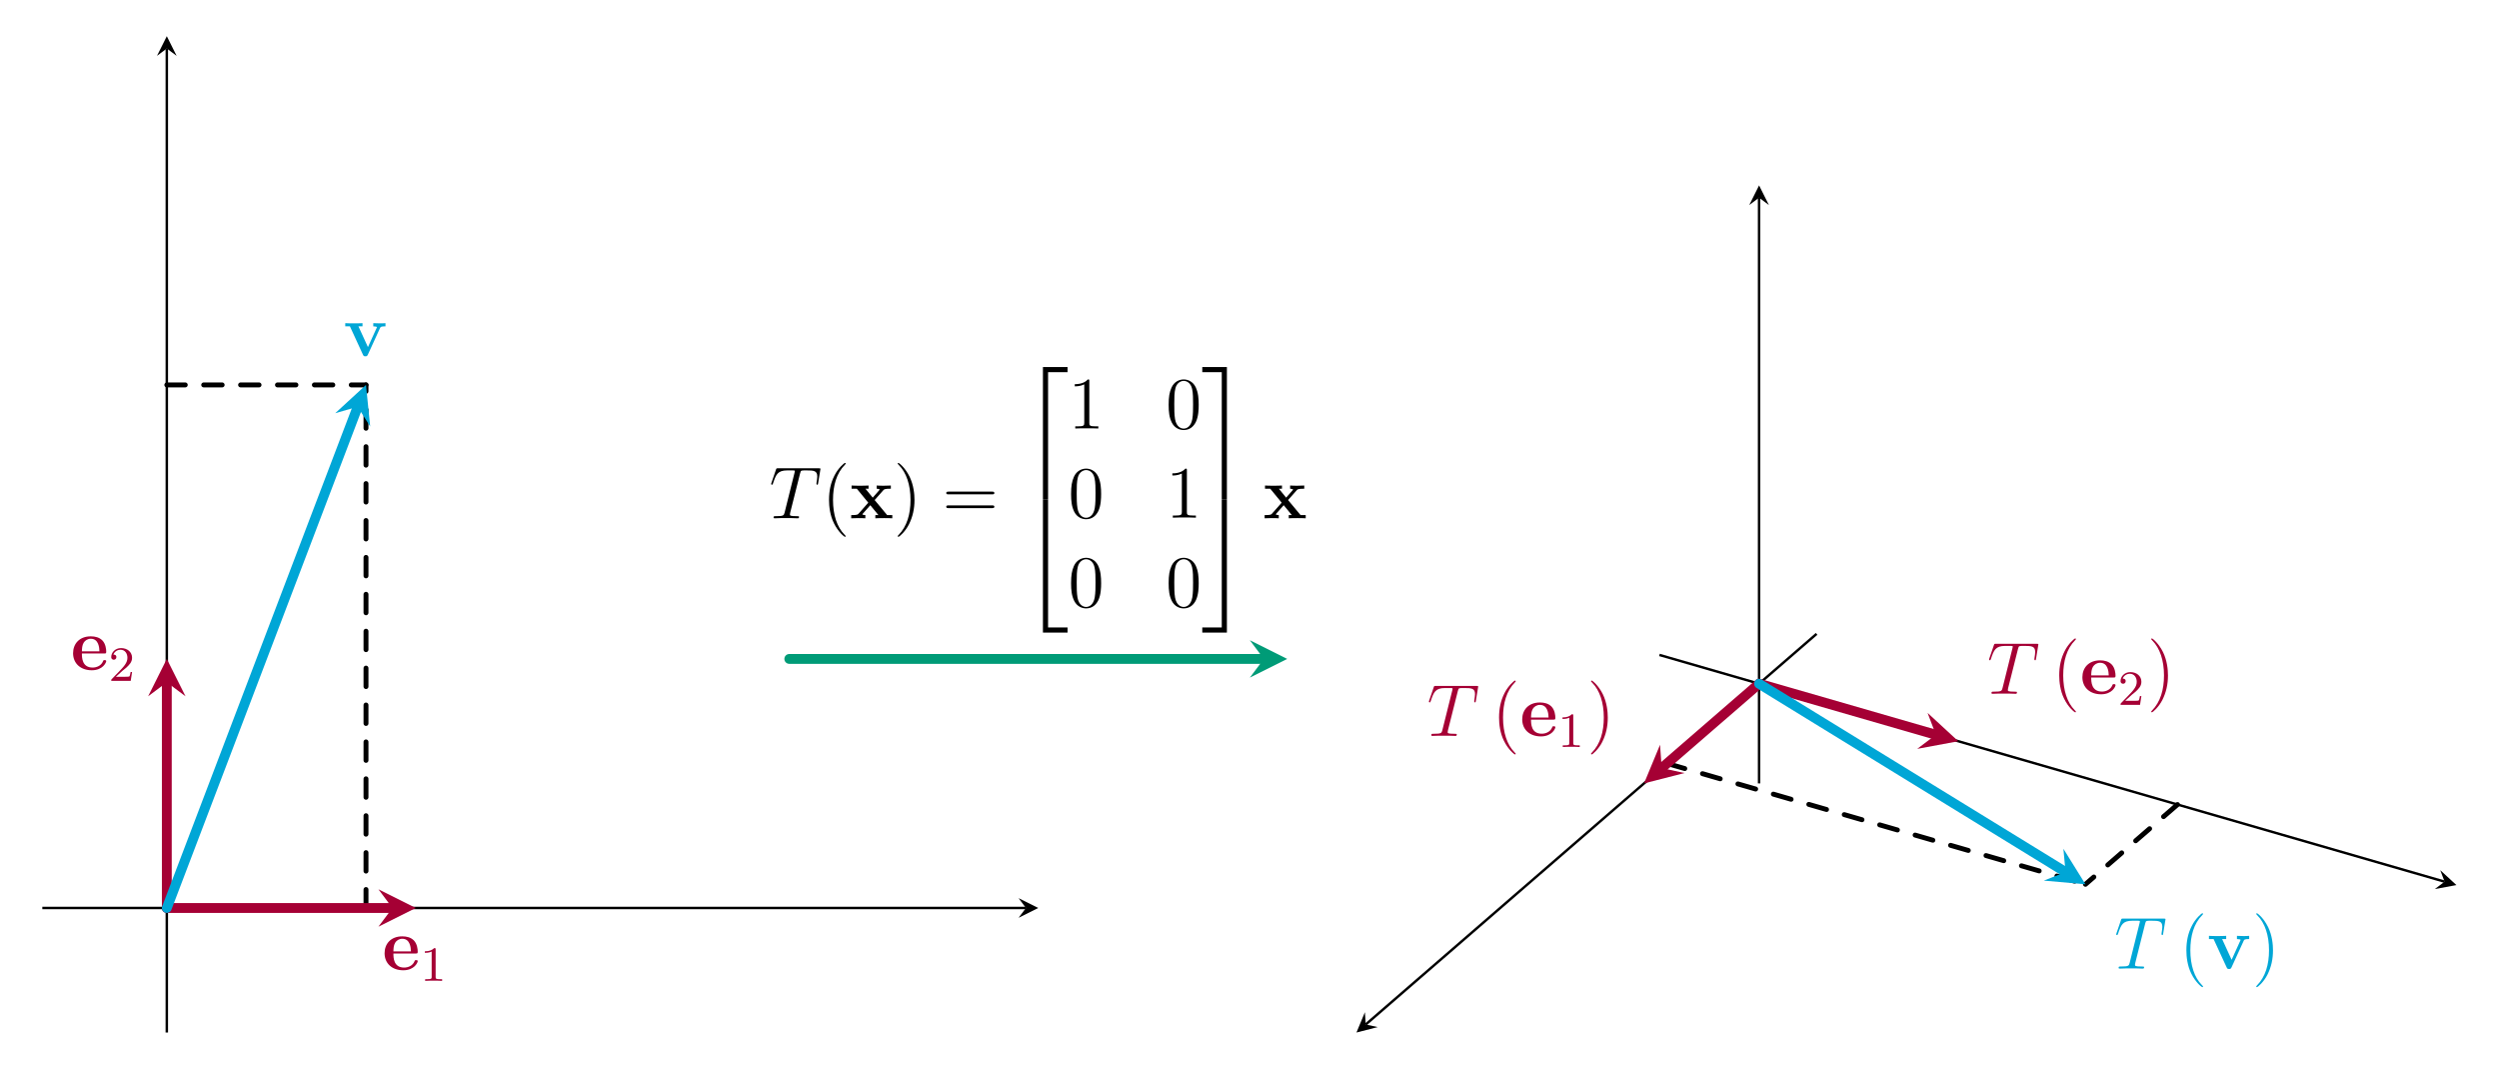
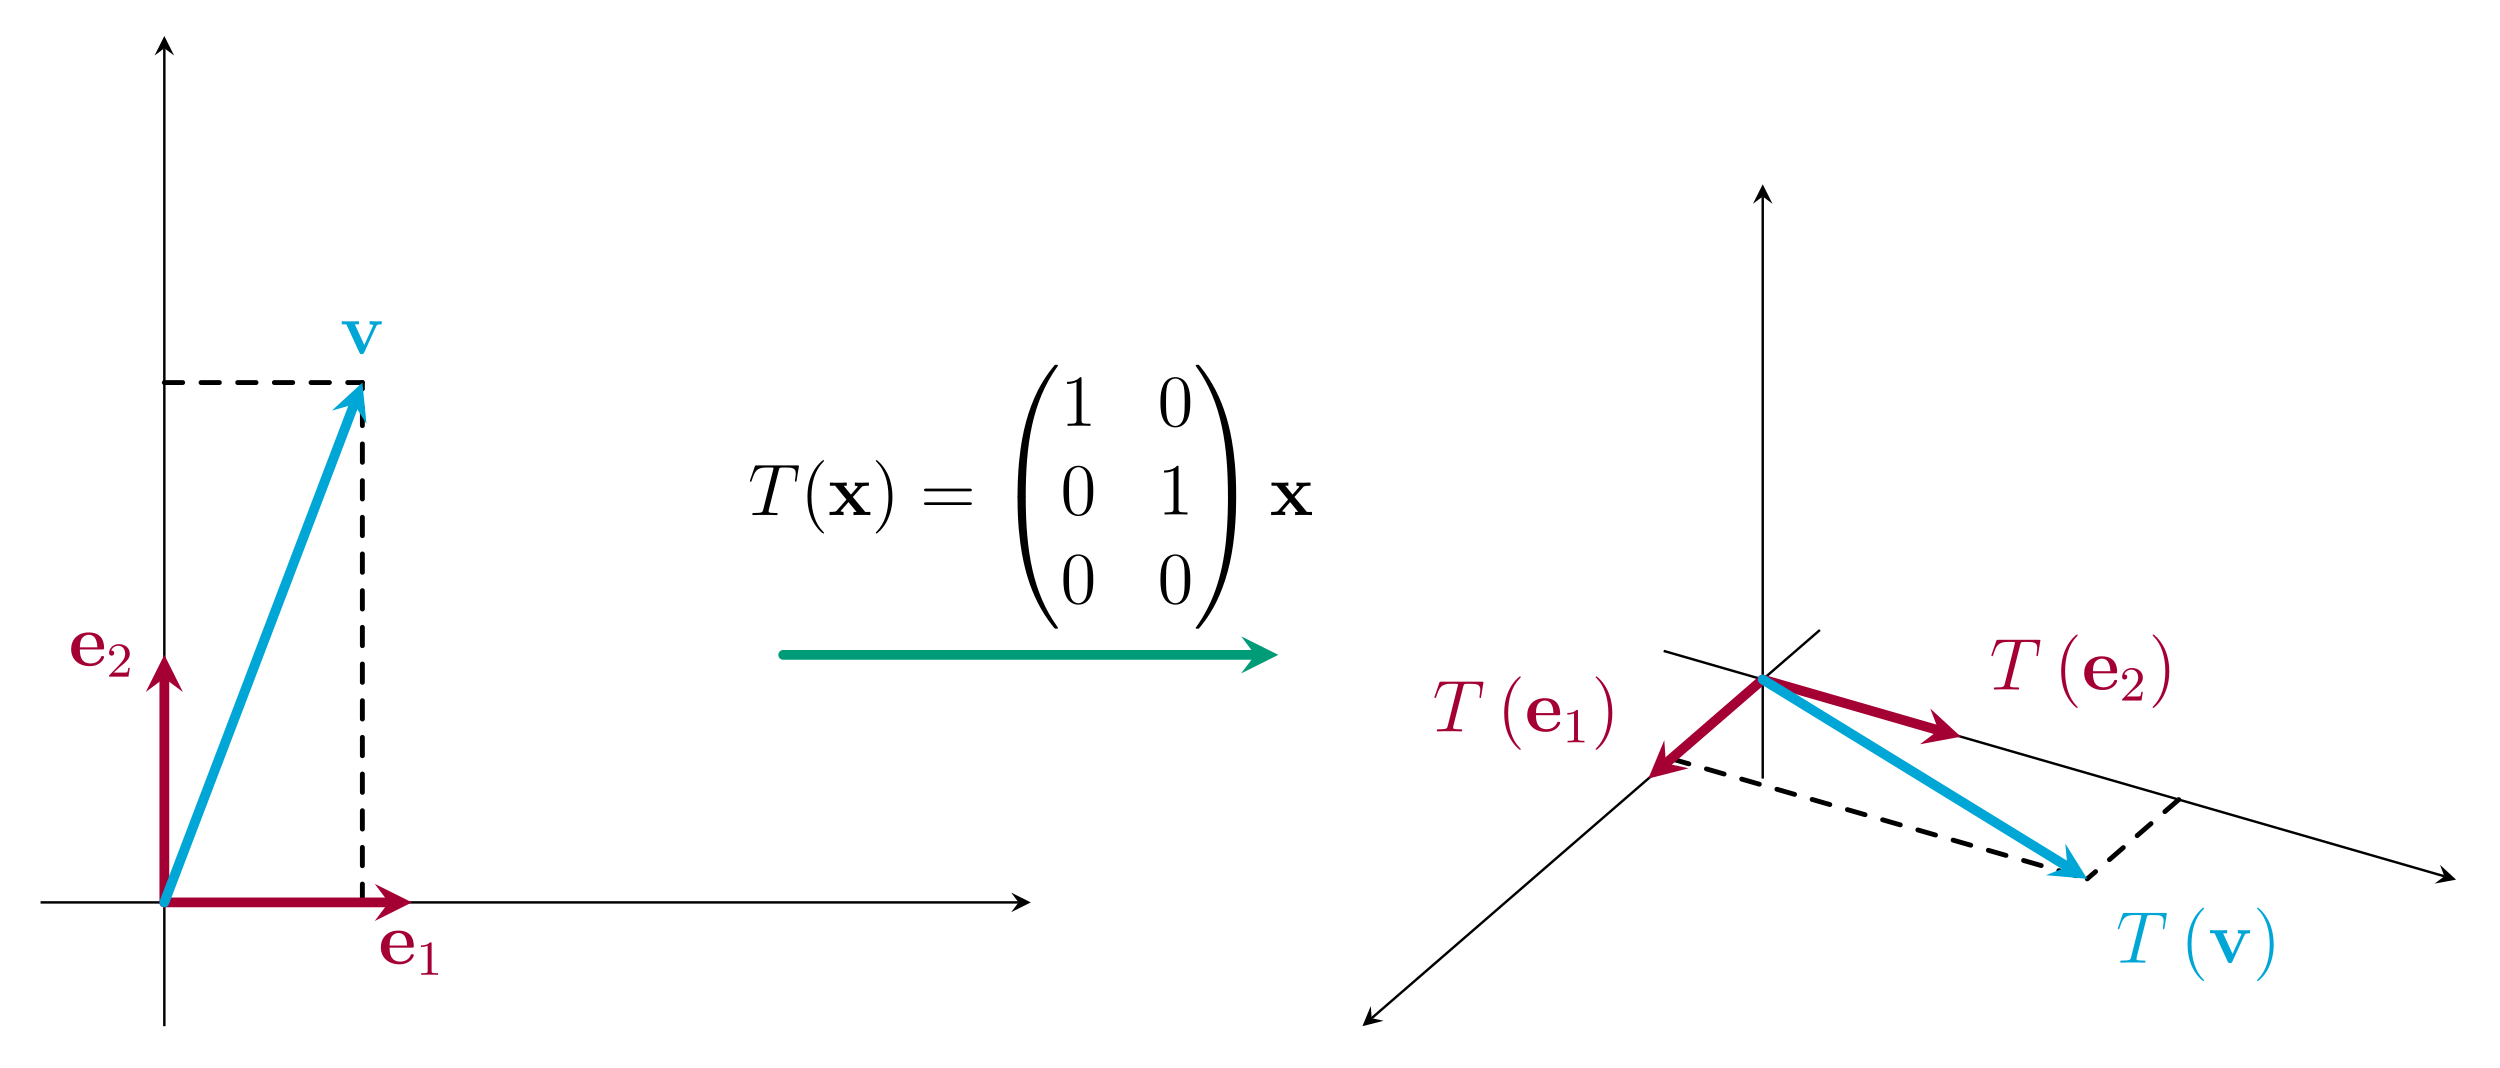
- <svg xmlns="http://www.w3.org/2000/svg" xmlns:xlink="http://www.w3.org/1999/xlink" width="402.959pt" height="173.131pt" viewBox="0 0 402.959 173.131" version="1.2">
+ <svg xmlns="http://www.w3.org/2000/svg" xmlns:xlink="http://www.w3.org/1999/xlink" width="405.45pt" height="173.131pt" viewBox="0 0 405.45 173.131" version="1.2">
  <defs>
    <g>
      <symbol overflow="visible" id="glyph0-0">
        <path style="stroke:none;" d="" />
      </symbol>
      <symbol overflow="visible" id="glyph0-1">
        <path style="stroke:none;" d="M 5.375 -2.625 C 5.641 -2.625 5.719 -2.625 5.719 -2.922 C 5.719 -3.281 5.641 -4.172 5.094 -4.734 C 4.594 -5.234 3.922 -5.391 3.234 -5.391 C 1.375 -5.391 0.375 -4.172 0.375 -2.672 C 0.375 -1.016 1.594 0.078 3.391 0.078 C 5.188 0.078 5.719 -1.188 5.719 -1.391 C 5.719 -1.562 5.547 -1.562 5.469 -1.562 C 5.281 -1.562 5.266 -1.531 5.203 -1.375 C 4.891 -0.609 4.109 -0.359 3.531 -0.359 C 1.812 -0.359 1.797 -1.969 1.797 -2.625 Z M 1.797 -2.969 C 1.812 -3.453 1.828 -3.922 2.078 -4.359 C 2.312 -4.734 2.719 -5 3.234 -5 C 4.5 -5 4.609 -3.562 4.625 -2.969 Z M 1.797 -2.969 " />
      </symbol>
      <symbol overflow="visible" id="glyph0-2">
        <path style="stroke:none;" d="M 5.891 -4.5 C 5.969 -4.672 6.016 -4.766 6.766 -4.766 L 6.766 -5.281 C 6.344 -5.25 6.312 -5.25 5.828 -5.25 C 5.5 -5.25 5.484 -5.25 4.797 -5.281 L 4.797 -4.766 C 5.125 -4.766 5.391 -4.703 5.391 -4.625 C 5.391 -4.609 5.391 -4.609 5.328 -4.484 L 3.938 -1.422 L 2.406 -4.766 L 3.062 -4.766 L 3.062 -5.281 C 2.781 -5.25 1.953 -5.25 1.625 -5.25 C 1.281 -5.25 0.594 -5.25 0.281 -5.281 L 0.281 -4.766 L 1.031 -4.766 L 3.125 -0.219 C 3.234 0 3.266 0.062 3.531 0.062 C 3.719 0.062 3.812 0.031 3.922 -0.203 Z M 5.891 -4.5 " />
      </symbol>
      <symbol overflow="visible" id="glyph0-3">
        <path style="stroke:none;" d="M 4 -2.938 L 5.391 -4.516 C 5.516 -4.672 5.625 -4.766 6.609 -4.766 L 6.609 -5.281 C 5.953 -5.25 5.922 -5.25 5.516 -5.25 C 5.172 -5.25 4.656 -5.25 4.328 -5.281 L 4.328 -4.766 C 4.547 -4.766 4.797 -4.703 4.797 -4.625 C 4.797 -4.609 4.75 -4.516 4.719 -4.5 L 3.688 -3.328 L 2.516 -4.766 L 3.016 -4.766 L 3.016 -5.281 C 2.734 -5.25 1.922 -5.25 1.609 -5.25 C 1.25 -5.25 0.609 -5.25 0.281 -5.281 L 0.281 -4.766 L 1.125 -4.766 L 2.969 -2.516 L 1.422 -0.766 C 1.281 -0.594 1.203 -0.516 0.219 -0.516 L 0.219 0 C 0.922 -0.031 0.953 -0.031 1.312 -0.031 C 1.672 -0.031 2.172 -0.031 2.5 0 L 2.5 -0.516 C 2.266 -0.516 2.016 -0.578 2.016 -0.656 C 2.016 -0.672 2.016 -0.672 2.109 -0.766 L 3.297 -2.109 L 4.609 -0.516 L 4.109 -0.516 L 4.109 0 C 4.406 -0.031 5.203 -0.031 5.531 -0.031 C 5.891 -0.031 6.516 -0.031 6.844 0 L 6.844 -0.516 L 6.016 -0.516 Z M 4 -2.938 " />
      </symbol>
      <symbol overflow="visible" id="glyph1-0">
        <path style="stroke:none;" d="" />
      </symbol>
      <symbol overflow="visible" id="glyph1-1">
        <path style="stroke:none;" d="M 2.5 -5.062 C 2.5 -5.266 2.469 -5.281 2.266 -5.281 C 1.938 -4.953 1.516 -4.766 0.766 -4.766 L 0.766 -4.516 C 0.969 -4.516 1.406 -4.516 1.859 -4.719 L 1.859 -0.656 C 1.859 -0.359 1.844 -0.266 1.094 -0.266 L 0.812 -0.266 L 0.812 0 C 1.141 -0.031 1.812 -0.031 2.172 -0.031 C 2.531 -0.031 3.219 -0.031 3.547 0 L 3.547 -0.266 L 3.266 -0.266 C 2.516 -0.266 2.5 -0.359 2.5 -0.656 Z M 2.5 -5.062 " />
      </symbol>
      <symbol overflow="visible" id="glyph1-2">
        <path style="stroke:none;" d="M 2.234 -1.625 C 2.359 -1.734 2.703 -2 2.828 -2.109 C 3.312 -2.562 3.781 -3 3.781 -3.719 C 3.781 -4.672 3 -5.281 2 -5.281 C 1.047 -5.281 0.422 -4.562 0.422 -3.844 C 0.422 -3.453 0.734 -3.406 0.844 -3.406 C 1.016 -3.406 1.25 -3.531 1.25 -3.828 C 1.25 -4.234 0.859 -4.234 0.766 -4.234 C 0.984 -4.812 1.531 -5.016 1.906 -5.016 C 2.656 -5.016 3.031 -4.391 3.031 -3.719 C 3.031 -2.891 2.453 -2.297 1.516 -1.328 L 0.516 -0.297 C 0.422 -0.219 0.422 -0.203 0.422 0 L 3.562 0 L 3.781 -1.422 L 3.547 -1.422 C 3.516 -1.266 3.453 -0.859 3.359 -0.719 C 3.312 -0.656 2.703 -0.656 2.578 -0.656 L 1.172 -0.656 Z M 2.234 -1.625 " />
      </symbol>
      <symbol overflow="visible" id="glyph2-0">
        <path style="stroke:none;" d="" />
      </symbol>
      <symbol overflow="visible" id="glyph2-1">
        <path style="stroke:none;" d="M 4.953 -7.25 C 5.031 -7.531 5.047 -7.641 5.234 -7.688 C 5.328 -7.719 5.719 -7.719 5.969 -7.719 C 7.156 -7.719 7.719 -7.672 7.719 -6.734 C 7.719 -6.562 7.672 -6.109 7.594 -5.672 L 7.594 -5.531 C 7.594 -5.484 7.641 -5.406 7.703 -5.406 C 7.828 -5.406 7.828 -5.469 7.859 -5.656 L 8.203 -7.766 C 8.234 -7.875 8.234 -7.891 8.234 -7.938 C 8.234 -8.062 8.156 -8.062 7.922 -8.062 L 1.422 -8.062 C 1.141 -8.062 1.125 -8.047 1.062 -7.844 L 0.328 -5.703 C 0.328 -5.672 0.281 -5.547 0.281 -5.531 C 0.281 -5.469 0.328 -5.406 0.406 -5.406 C 0.5 -5.406 0.516 -5.453 0.578 -5.609 C 1.062 -7.047 1.312 -7.719 2.906 -7.719 L 3.703 -7.719 C 3.984 -7.719 4.109 -7.719 4.109 -7.594 C 4.109 -7.547 4.109 -7.531 4.047 -7.312 L 2.453 -0.922 C 2.328 -0.469 2.312 -0.344 1.047 -0.344 C 0.75 -0.344 0.672 -0.344 0.672 -0.125 C 0.672 0 0.797 0 0.859 0 C 1.156 0 1.469 -0.031 1.766 -0.031 L 3.609 -0.031 C 3.906 -0.031 4.234 0 4.531 0 C 4.656 0 4.781 0 4.781 -0.219 C 4.781 -0.344 4.703 -0.344 4.391 -0.344 C 3.312 -0.344 3.312 -0.453 3.312 -0.625 C 3.312 -0.641 3.312 -0.719 3.359 -0.922 Z M 4.953 -7.25 " />
      </symbol>
      <symbol overflow="visible" id="glyph3-0">
        <path style="stroke:none;" d="" />
      </symbol>
      <symbol overflow="visible" id="glyph3-1">
        <path style="stroke:none;" d="M 3.859 2.891 C 3.859 2.859 3.859 2.828 3.656 2.625 C 2.469 1.422 1.812 -0.531 1.812 -2.953 C 1.812 -5.266 2.359 -7.25 3.75 -8.656 C 3.859 -8.766 3.859 -8.781 3.859 -8.828 C 3.859 -8.891 3.812 -8.922 3.75 -8.922 C 3.609 -8.922 2.625 -8.062 2.047 -6.891 C 1.438 -5.703 1.172 -4.422 1.172 -2.953 C 1.172 -1.906 1.328 -0.484 1.953 0.781 C 2.656 2.219 3.625 2.984 3.75 2.984 C 3.812 2.984 3.859 2.953 3.859 2.891 Z M 3.859 2.891 " />
      </symbol>
      <symbol overflow="visible" id="glyph3-2">
        <path style="stroke:none;" d="M 3.359 -2.953 C 3.359 -3.859 3.234 -5.344 2.562 -6.719 C 1.859 -8.141 0.891 -8.922 0.766 -8.922 C 0.719 -8.922 0.656 -8.891 0.656 -8.828 C 0.656 -8.781 0.656 -8.766 0.859 -8.562 C 2.047 -7.359 2.719 -5.391 2.719 -2.969 C 2.719 -0.672 2.156 1.312 0.766 2.719 C 0.656 2.828 0.656 2.859 0.656 2.891 C 0.656 2.953 0.719 2.984 0.766 2.984 C 0.922 2.984 1.891 2.125 2.469 0.969 C 3.078 -0.25 3.359 -1.531 3.359 -2.953 Z M 3.359 -2.953 " />
      </symbol>
      <symbol overflow="visible" id="glyph3-3">
        <path style="stroke:none;" d="M 8.031 -3.859 C 8.188 -3.859 8.406 -3.859 8.406 -4.062 C 8.406 -4.297 8.203 -4.297 8.031 -4.297 L 1.016 -4.297 C 0.859 -4.297 0.641 -4.297 0.641 -4.078 C 0.641 -3.859 0.844 -3.859 1.016 -3.859 Z M 8.031 -1.641 C 8.188 -1.641 8.406 -1.641 8.406 -1.859 C 8.406 -2.078 8.203 -2.078 8.031 -2.078 L 1.016 -2.078 C 0.859 -2.078 0.641 -2.078 0.641 -1.859 C 0.641 -1.641 0.844 -1.641 1.016 -1.641 Z M 8.031 -1.641 " />
      </symbol>
      <symbol overflow="visible" id="glyph3-4">
        <path style="stroke:none;" d="M 3.422 -7.625 C 3.422 -7.891 3.422 -7.906 3.188 -7.906 C 2.906 -7.594 2.312 -7.141 1.078 -7.141 L 1.078 -6.797 C 1.359 -6.797 1.953 -6.797 2.609 -7.109 L 2.609 -0.922 C 2.609 -0.484 2.562 -0.344 1.516 -0.344 L 1.156 -0.344 L 1.156 0 C 1.469 -0.031 2.625 -0.031 3.016 -0.031 C 3.406 -0.031 4.547 -0.031 4.875 0 L 4.875 -0.344 L 4.5 -0.344 C 3.453 -0.344 3.422 -0.484 3.422 -0.922 Z M 3.422 -7.625 " />
      </symbol>
      <symbol overflow="visible" id="glyph3-5">
        <path style="stroke:none;" d="M 5.328 -3.812 C 5.328 -4.797 5.266 -5.75 4.844 -6.656 C 4.359 -7.641 3.5 -7.906 2.906 -7.906 C 2.219 -7.906 1.375 -7.562 0.938 -6.578 C 0.609 -5.828 0.484 -5.094 0.484 -3.812 C 0.484 -2.656 0.578 -1.781 1 -0.938 C 1.469 -0.031 2.281 0.25 2.906 0.25 C 3.938 0.25 4.531 -0.375 4.875 -1.062 C 5.297 -1.953 5.328 -3.109 5.328 -3.812 Z M 2.906 0.016 C 2.516 0.016 1.75 -0.203 1.516 -1.5 C 1.391 -2.219 1.391 -3.109 1.391 -3.953 C 1.391 -4.922 1.391 -5.797 1.578 -6.5 C 1.781 -7.297 2.391 -7.672 2.906 -7.672 C 3.359 -7.672 4.047 -7.391 4.266 -6.375 C 4.422 -5.703 4.422 -4.75 4.422 -3.953 C 4.422 -3.156 4.422 -2.25 4.297 -1.516 C 4.062 -0.219 3.312 0.016 2.906 0.016 Z M 2.906 0.016 " />
      </symbol>
      <symbol overflow="visible" id="glyph4-0">
        <path style="stroke:none;" d="" />
      </symbol>
      <symbol overflow="visible" id="glyph4-1">
-         <path style="stroke:none;" d="M 3.875 20.922 L 4.703 20.922 L 4.703 0.359 L 7.844 0.359 L 7.844 -0.469 L 3.875 -0.469 Z M 3.875 20.922 " />
+         <path style="stroke:none;" d="M 4.453 21.047 C 4.703 21.047 4.781 21.047 4.781 20.875 C 4.797 12.547 5.766 5.625 9.922 -0.188 C 10.016 -0.297 10.016 -0.328 10.016 -0.344 C 10.016 -0.469 9.922 -0.469 9.734 -0.469 C 9.547 -0.469 9.531 -0.469 9.5 -0.438 C 9.453 -0.406 7.938 1.328 6.734 3.719 C 5.172 6.859 4.188 10.469 3.75 14.797 C 3.703 15.156 3.453 17.641 3.453 20.453 L 3.453 20.922 C 3.469 21.047 3.547 21.047 3.797 21.047 Z M 4.453 21.047 " />
      </symbol>
      <symbol overflow="visible" id="glyph4-2">
-         <path style="stroke:none;" d="M 3.875 20.922 L 7.844 20.922 L 7.844 20.094 L 4.703 20.094 L 4.703 -0.469 L 3.875 -0.469 Z M 3.875 20.922 " />
+         <path style="stroke:none;" d="M 3.797 -0.594 C 3.547 -0.594 3.469 -0.594 3.453 -0.469 L 3.453 0 C 3.453 7.266 4.75 11.516 5.125 12.719 C 5.938 15.359 7.25 18.141 9.234 20.594 C 9.422 20.812 9.469 20.875 9.516 20.891 C 9.531 20.906 9.547 20.922 9.734 20.922 C 9.922 20.922 10.016 20.922 10.016 20.797 C 10.016 20.766 10.016 20.75 9.938 20.641 C 5.984 15.156 4.797 8.531 4.781 -0.422 C 4.781 -0.594 4.703 -0.594 4.453 -0.594 Z M 3.797 -0.594 " />
      </symbol>
      <symbol overflow="visible" id="glyph4-3">
-         <path style="stroke:none;" d="M 3.219 20.922 L 4.047 20.922 L 4.047 -0.469 L 0.078 -0.469 L 0.078 0.359 L 3.219 0.359 Z M 3.219 20.922 " />
+         <path style="stroke:none;" d="M 6.938 20.453 C 6.938 13.188 5.641 8.938 5.266 7.734 C 4.453 5.094 3.141 2.312 1.156 -0.141 C 0.969 -0.359 0.922 -0.422 0.875 -0.438 C 0.859 -0.453 0.844 -0.469 0.656 -0.469 C 0.469 -0.469 0.375 -0.469 0.375 -0.344 C 0.375 -0.328 0.375 -0.297 0.531 -0.078 C 4.672 5.703 5.594 12.828 5.609 20.875 C 5.609 21.047 5.688 21.047 5.953 21.047 L 6.594 21.047 C 6.844 21.047 6.922 21.047 6.938 20.922 Z M 6.938 20.453 " />
      </symbol>
      <symbol overflow="visible" id="glyph4-4">
-         <path style="stroke:none;" d="M 3.219 20.094 L 0.078 20.094 L 0.078 20.922 L 4.047 20.922 L 4.047 -0.469 L 3.219 -0.469 Z M 3.219 20.094 " />
+         <path style="stroke:none;" d="M 6.938 -0.469 C 6.922 -0.594 6.844 -0.594 6.594 -0.594 L 5.953 -0.594 C 5.688 -0.594 5.609 -0.594 5.609 -0.422 C 5.609 0.797 5.594 3.625 5.297 6.594 C 4.656 12.734 3.062 16.984 0.469 20.641 C 0.375 20.75 0.375 20.766 0.375 20.797 C 0.375 20.922 0.469 20.922 0.656 20.922 C 0.844 20.922 0.875 20.922 0.891 20.891 C 0.938 20.859 2.453 19.125 3.656 16.734 C 5.219 13.594 6.203 9.984 6.641 5.656 C 6.688 5.297 6.938 2.812 6.938 0 Z M 6.938 -0.469 " />
      </symbol>
    </g>
  </defs>
  <g id="surface1">
-     <path style="fill:none;stroke-width:0.399;stroke-linecap:butt;stroke-linejoin:miter;stroke:rgb(0%,0%,0%);stroke-opacity:1;stroke-miterlimit:10;" d="M -0.001 20.176 L 159.404 20.176 " transform="matrix(0.995006,0,0,-0.995006,6.825531,166.4267)" />
-     <path style=" stroke:none;fill-rule:nonzero;fill:rgb(0%,0%,0%);fill-opacity:1;" d="M 167.414 146.352 L 164.242 144.766 L 165.434 146.352 L 164.242 147.938 " />
-     <path style="fill:none;stroke-width:0.399;stroke-linecap:butt;stroke-linejoin:miter;stroke:rgb(0%,0%,0%);stroke-opacity:1;stroke-miterlimit:10;" d="M 20.174 0.001 L 20.174 159.402 " transform="matrix(0.995006,0,0,-0.995006,6.825531,166.4267)" />
-     <path style=" stroke:none;fill-rule:nonzero;fill:rgb(0%,0%,0%);fill-opacity:1;" d="M 26.898 5.836 L 25.312 9.008 L 26.898 7.82 L 28.484 9.008 " />
-     <path style="fill:none;stroke-width:0.797;stroke-linecap:round;stroke-linejoin:miter;stroke:rgb(0%,0%,0%);stroke-opacity:1;stroke-dasharray:2.989,2.989;stroke-miterlimit:10;" d="M 20.174 104.908 L 52.452 104.908 " transform="matrix(0.995006,0,0,-0.995006,6.825531,166.4267)" />
-     <path style="fill:none;stroke-width:0.797;stroke-linecap:round;stroke-linejoin:miter;stroke:rgb(0%,0%,0%);stroke-opacity:1;stroke-dasharray:2.989,2.989;stroke-miterlimit:10;" d="M 52.452 20.176 L 52.452 104.908 " transform="matrix(0.995006,0,0,-0.995006,6.825531,166.4267)" />
-     <path style="fill:none;stroke-width:1.594;stroke-linecap:round;stroke-linejoin:miter;stroke:rgb(64.705%,0%,20.392%);stroke-opacity:1;stroke-miterlimit:10;" d="M 20.174 20.176 L 56.739 20.176 " transform="matrix(0.995006,0,0,-0.995006,6.825531,166.4267)" />
-     <path style=" stroke:none;fill-rule:nonzero;fill:rgb(64.705%,0%,20.392%);fill-opacity:1;" d="M 67.047 146.352 L 61.02 143.34 L 63.281 146.352 L 61.02 149.367 " />
-     <g style="fill:rgb(64.705%,0%,20.392%);fill-opacity:1;">
-       <use xlink:href="#glyph0-1" x="61.638" y="156.315" />
-     </g>
-     <g style="fill:rgb(64.705%,0%,20.392%);fill-opacity:1;">
-       <use xlink:href="#glyph1-1" x="67.745" y="158.099" />
-     </g>
-     <path style="fill:none;stroke-width:1.594;stroke-linecap:round;stroke-linejoin:miter;stroke:rgb(64.705%,0%,20.392%);stroke-opacity:1;stroke-miterlimit:10;" d="M 20.174 20.176 L 20.174 56.737 " transform="matrix(0.995006,0,0,-0.995006,6.825531,166.4267)" />
-     <path style=" stroke:none;fill-rule:nonzero;fill:rgb(64.705%,0%,20.392%);fill-opacity:1;" d="M 26.898 106.207 L 23.887 112.23 L 26.898 109.973 L 29.914 112.23 " />
-     <g style="fill:rgb(64.705%,0%,20.392%);fill-opacity:1;">
-       <use xlink:href="#glyph0-1" x="11.409" y="107.958" />
-     </g>
-     <g style="fill:rgb(64.705%,0%,20.392%);fill-opacity:1;">
-       <use xlink:href="#glyph1-2" x="17.515" y="109.742" />
-     </g>
-     <path style="fill:none;stroke-width:1.594;stroke-linecap:round;stroke-linejoin:miter;stroke:rgb(0%,65.099%,83.922%);stroke-opacity:1;stroke-miterlimit:10;" d="M 20.174 20.176 L 51.105 101.37 " transform="matrix(0.995006,0,0,-0.995006,6.825531,166.4267)" />
-     <path style=" stroke:none;fill-rule:nonzero;fill:rgb(0%,65.099%,83.922%);fill-opacity:1;" d="M 59.016 62.043 L 54.055 66.602 L 57.676 65.562 L 59.688 68.746 " />
-     <g style="fill:rgb(0%,65.099%,83.922%);fill-opacity:1;">
-       <use xlink:href="#glyph0-2" x="55.392" y="57.37" />
-     </g>
-     <path style="fill:none;stroke-width:1.594;stroke-linecap:round;stroke-linejoin:miter;stroke:rgb(0%,60.782%,46.666%);stroke-opacity:1;stroke-miterlimit:10;" d="M 121.049 60.522 L 197.96 60.522 " transform="matrix(0.995006,0,0,-0.995006,6.825531,166.4267)" />
-     <path style=" stroke:none;fill-rule:nonzero;fill:rgb(0%,60.782%,46.666%);fill-opacity:1;" d="M 207.562 106.207 L 201.535 103.191 L 203.797 106.207 L 201.535 109.219 " />
-     <g style="fill:rgb(0%,0%,0%);fill-opacity:1;">
-       <use xlink:href="#glyph2-1" x="124.063" y="83.54" />
-     </g>
-     <g style="fill:rgb(0%,0%,0%);fill-opacity:1;">
-       <use xlink:href="#glyph3-1" x="132.508" y="83.54" />
-     </g>
-     <g style="fill:rgb(0%,0%,0%);fill-opacity:1;">
-       <use xlink:href="#glyph0-3" x="137.037" y="83.54" />
-     </g>
-     <g style="fill:rgb(0%,0%,0%);fill-opacity:1;">
-       <use xlink:href="#glyph3-2" x="144.1" y="83.54" />
-     </g>
-     <g style="fill:rgb(0%,0%,0%);fill-opacity:1;">
-       <use xlink:href="#glyph3-3" x="151.936" y="83.54" />
-     </g>
-     <g style="fill:rgb(0%,0%,0%);fill-opacity:1;">
-       <use xlink:href="#glyph4-1" x="164.297" y="59.63" />
-     </g>
-     <g style="fill:rgb(0%,0%,0%);fill-opacity:1;">
-       <use xlink:href="#glyph4-2" x="164.297" y="81.041" />
-     </g>
-     <g style="fill:rgb(0%,0%,0%);fill-opacity:1;">
-       <use xlink:href="#glyph3-4" x="172.227" y="69.066" />
-     </g>
-     <g style="fill:rgb(0%,0%,0%);fill-opacity:1;">
-       <use xlink:href="#glyph3-5" x="187.96" y="69.066" />
-     </g>
-     <g style="fill:rgb(0%,0%,0%);fill-opacity:1;">
-       <use xlink:href="#glyph3-5" x="172.227" y="83.44" />
-     </g>
-     <g style="fill:rgb(0%,0%,0%);fill-opacity:1;">
-       <use xlink:href="#glyph3-4" x="187.96" y="83.44" />
-     </g>
-     <g style="fill:rgb(0%,0%,0%);fill-opacity:1;">
-       <use xlink:href="#glyph3-5" x="172.227" y="97.814" />
-     </g>
-     <g style="fill:rgb(0%,0%,0%);fill-opacity:1;">
-       <use xlink:href="#glyph3-5" x="187.96" y="97.814" />
-     </g>
-     <g style="fill:rgb(0%,0%,0%);fill-opacity:1;">
-       <use xlink:href="#glyph4-3" x="193.788" y="59.63" />
-     </g>
-     <g style="fill:rgb(0%,0%,0%);fill-opacity:1;">
-       <use xlink:href="#glyph4-4" x="193.788" y="81.041" />
-     </g>
-     <g style="fill:rgb(0%,0%,0%);fill-opacity:1;">
-       <use xlink:href="#glyph0-3" x="203.7" y="83.54" />
-     </g>
-     <path style="fill:none;stroke-width:0.399;stroke-linecap:butt;stroke-linejoin:miter;stroke:rgb(0%,0%,0%);stroke-opacity:1;stroke-miterlimit:10;" d="M 16.144 11.484 L -56.92 -51.789 " transform="matrix(0.995006,0,0,-0.995006,276.8582,113.5988)" />
-     <path style=" stroke:none;fill-rule:nonzero;fill:rgb(0%,0%,0%);fill-opacity:1;" d="M 218.727 166.426 L 222.16 165.551 L 220.223 165.129 L 220.086 163.152 " />
-     <path style="fill:none;stroke-width:0.399;stroke-linecap:butt;stroke-linejoin:miter;stroke:rgb(0%,0%,0%);stroke-opacity:1;stroke-miterlimit:10;" d="M -9.323 8.073 L 117.922 -28.658 " transform="matrix(0.995006,0,0,-0.995006,276.8582,113.5988)" />
-     <path style=" stroke:none;fill-rule:nonzero;fill:rgb(0%,0%,0%);fill-opacity:1;" d="M 396.094 142.66 L 393.488 140.258 L 394.191 142.113 L 392.605 143.305 " />
-     <path style="fill:none;stroke-width:0.399;stroke-linecap:butt;stroke-linejoin:miter;stroke:rgb(0%,0%,0%);stroke-opacity:1;stroke-miterlimit:10;" d="M 6.824 -12.734 L 6.824 82.142 " transform="matrix(0.995006,0,0,-0.995006,276.8582,113.5988)" />
-     <path style=" stroke:none;fill-rule:nonzero;fill:rgb(0%,0%,0%);fill-opacity:1;" d="M 283.648 29.883 L 282.062 33.055 L 283.648 31.867 L 285.234 33.055 " />
-     <path style="fill:none;stroke-width:0.797;stroke-linecap:round;stroke-linejoin:miter;stroke:rgb(0%,0%,0%);stroke-opacity:1;stroke-dasharray:2.989,2.989;stroke-miterlimit:10;" d="M 74.632 -16.162 L 59.717 -29.078 " transform="matrix(0.995006,0,0,-0.995006,276.8582,113.5988)" />
-     <path style="fill:none;stroke-width:0.797;stroke-linecap:round;stroke-linejoin:miter;stroke:rgb(0%,0%,0%);stroke-opacity:1;stroke-dasharray:2.989,2.989;stroke-miterlimit:10;" d="M -8.09 -9.503 L 59.717 -29.078 " transform="matrix(0.995006,0,0,-0.995006,276.8582,113.5988)" />
-     <path style="fill:none;stroke-width:1.594;stroke-linecap:round;stroke-linejoin:miter;stroke:rgb(64.705%,0%,20.392%);stroke-opacity:1;stroke-miterlimit:10;" d="M 6.824 3.413 L -8.958 -10.253 " transform="matrix(0.995006,0,0,-0.995006,276.8582,113.5988)" />
-     <path style=" stroke:none;fill-rule:nonzero;fill:rgb(64.705%,0%,20.392%);fill-opacity:1;" d="M 265.098 126.27 L 271.629 124.602 L 267.945 123.801 L 267.68 120.043 " />
-     <g style="fill:rgb(64.705%,0%,20.392%);fill-opacity:1;">
-       <use xlink:href="#glyph2-1" x="230.123" y="118.619" />
-     </g>
-     <g style="fill:rgb(64.705%,0%,20.392%);fill-opacity:1;">
-       <use xlink:href="#glyph3-1" x="240.549" y="118.619" />
-     </g>
-     <g style="fill:rgb(64.705%,0%,20.392%);fill-opacity:1;">
-       <use xlink:href="#glyph0-1" x="245.079" y="118.619" />
-     </g>
-     <g style="fill:rgb(64.705%,0%,20.392%);fill-opacity:1;">
-       <use xlink:href="#glyph1-1" x="251.185" y="120.404" />
-     </g>
-     <g style="fill:rgb(64.705%,0%,20.392%);fill-opacity:1;">
-       <use xlink:href="#glyph3-2" x="255.893" y="118.619" />
-     </g>
-     <path style="fill:none;stroke-width:1.594;stroke-linecap:round;stroke-linejoin:miter;stroke:rgb(64.705%,0%,20.392%);stroke-opacity:1;stroke-miterlimit:10;" d="M 6.824 3.413 L 35.475 -4.859 " transform="matrix(0.995006,0,0,-0.995006,276.8582,113.5988)" />
-     <path style=" stroke:none;fill-rule:nonzero;fill:rgb(64.705%,0%,20.392%);fill-opacity:1;" d="M 315.773 119.477 L 310.82 114.91 L 312.156 118.434 L 309.148 120.703 " />
-     <g style="fill:rgb(64.705%,0%,20.392%);fill-opacity:1;">
-       <use xlink:href="#glyph2-1" x="320.45" y="111.829" />
-     </g>
-     <g style="fill:rgb(64.705%,0%,20.392%);fill-opacity:1;">
-       <use xlink:href="#glyph3-1" x="330.877" y="111.829" />
-     </g>
-     <g style="fill:rgb(64.705%,0%,20.392%);fill-opacity:1;">
-       <use xlink:href="#glyph0-1" x="335.406" y="111.829" />
-     </g>
-     <g style="fill:rgb(64.705%,0%,20.392%);fill-opacity:1;">
-       <use xlink:href="#glyph1-2" x="341.513" y="113.614" />
-     </g>
-     <g style="fill:rgb(64.705%,0%,20.392%);fill-opacity:1;">
-       <use xlink:href="#glyph3-2" x="346.221" y="111.829" />
-     </g>
-     <path style="fill:none;stroke-width:1.594;stroke-linecap:round;stroke-linejoin:miter;stroke:rgb(0%,65.099%,83.922%);stroke-opacity:1;stroke-miterlimit:10;" d="M 6.824 3.413 L 56.49 -27.095 " transform="matrix(0.995006,0,0,-0.995006,276.8582,113.5988)" />
-     <path style=" stroke:none;fill-rule:nonzero;fill:rgb(0%,65.099%,83.922%);fill-opacity:1;" d="M 336.277 142.531 L 332.719 136.809 L 333.066 140.559 L 329.562 141.941 " />
-     <g style="fill:rgb(0%,65.099%,83.922%);fill-opacity:1;">
-       <use xlink:href="#glyph2-1" x="340.95" y="156.126" />
-     </g>
-     <g style="fill:rgb(0%,65.099%,83.922%);fill-opacity:1;">
-       <use xlink:href="#glyph3-1" x="351.378" y="156.126" />
-     </g>
-     <g style="fill:rgb(0%,65.099%,83.922%);fill-opacity:1;">
-       <use xlink:href="#glyph0-2" x="355.907" y="156.126" />
-     </g>
-     <g style="fill:rgb(0%,65.099%,83.922%);fill-opacity:1;">
-       <use xlink:href="#glyph3-2" x="363.156" y="156.126" />
+     <path style="fill:none;stroke-width:0.399;stroke-linecap:butt;stroke-linejoin:miter;stroke:rgb(0%,0%,0%);stroke-opacity:1;stroke-miterlimit:10;" d="M -0 20.176 L 159.405 20.176 " transform="matrix(0.995006,0,0,-0.995006,6.578522,166.4267)" />
+     <path style=" stroke:none;fill-rule:nonzero;fill:rgb(0%,0%,0%);fill-opacity:1;" d="M 167.168 146.352 L 163.996 144.766 L 165.188 146.352 L 163.996 147.938 " />
+     <path style="fill:none;stroke-width:0.399;stroke-linecap:butt;stroke-linejoin:miter;stroke:rgb(0%,0%,0%);stroke-opacity:1;stroke-miterlimit:10;" d="M 20.175 0.001 L 20.175 159.402 " transform="matrix(0.995006,0,0,-0.995006,6.578522,166.4267)" />
+     <path style=" stroke:none;fill-rule:nonzero;fill:rgb(0%,0%,0%);fill-opacity:1;" d="M 26.652 5.836 L 25.066 9.008 L 26.652 7.82 L 28.238 9.008 " />
+     <path style="fill:none;stroke-width:0.797;stroke-linecap:round;stroke-linejoin:miter;stroke:rgb(0%,0%,0%);stroke-opacity:1;stroke-dasharray:2.989,2.989;stroke-miterlimit:10;" d="M 20.175 104.908 L 52.453 104.908 " transform="matrix(0.995006,0,0,-0.995006,6.578522,166.4267)" />
+     <path style="fill:none;stroke-width:0.797;stroke-linecap:round;stroke-linejoin:miter;stroke:rgb(0%,0%,0%);stroke-opacity:1;stroke-dasharray:2.989,2.989;stroke-miterlimit:10;" d="M 52.453 20.176 L 52.453 104.908 " transform="matrix(0.995006,0,0,-0.995006,6.578522,166.4267)" />
+     <path style="fill:none;stroke-width:1.594;stroke-linecap:round;stroke-linejoin:miter;stroke:rgb(64.705%,0%,20.392%);stroke-opacity:1;stroke-miterlimit:10;" d="M 20.175 20.176 L 56.736 20.176 " transform="matrix(0.995006,0,0,-0.995006,6.578522,166.4267)" />
+     <path style=" stroke:none;fill-rule:nonzero;fill:rgb(64.705%,0%,20.392%);fill-opacity:1;" d="M 66.801 146.352 L 60.773 143.34 L 63.031 146.352 L 60.773 149.367 " />
+     <g style="fill:rgb(64.705%,0%,20.392%);fill-opacity:1;">
+       <use xlink:href="#glyph0-1" x="61.391" y="156.315" />
+     </g>
+     <g style="fill:rgb(64.705%,0%,20.392%);fill-opacity:1;">
+       <use xlink:href="#glyph1-1" x="67.498" y="158.099" />
+     </g>
+     <path style="fill:none;stroke-width:1.594;stroke-linecap:round;stroke-linejoin:miter;stroke:rgb(64.705%,0%,20.392%);stroke-opacity:1;stroke-miterlimit:10;" d="M 20.175 20.176 L 20.175 56.737 " transform="matrix(0.995006,0,0,-0.995006,6.578522,166.4267)" />
+     <path style=" stroke:none;fill-rule:nonzero;fill:rgb(64.705%,0%,20.392%);fill-opacity:1;" d="M 26.652 106.207 L 23.641 112.23 L 26.652 109.973 L 29.664 112.23 " />
+     <g style="fill:rgb(64.705%,0%,20.392%);fill-opacity:1;">
+       <use xlink:href="#glyph0-1" x="11.162" y="107.958" />
+     </g>
+     <g style="fill:rgb(64.705%,0%,20.392%);fill-opacity:1;">
+       <use xlink:href="#glyph1-2" x="17.268" y="109.742" />
+     </g>
+     <path style="fill:none;stroke-width:1.594;stroke-linecap:round;stroke-linejoin:miter;stroke:rgb(0%,65.099%,83.922%);stroke-opacity:1;stroke-miterlimit:10;" d="M 20.175 20.176 L 51.106 101.37 " transform="matrix(0.995006,0,0,-0.995006,6.578522,166.4267)" />
+     <path style=" stroke:none;fill-rule:nonzero;fill:rgb(0%,65.099%,83.922%);fill-opacity:1;" d="M 58.77 62.043 L 53.809 66.602 L 57.43 65.562 L 59.441 68.746 " />
+     <g style="fill:rgb(0%,65.099%,83.922%);fill-opacity:1;">
+       <use xlink:href="#glyph0-2" x="55.145" y="57.37" />
+     </g>
+     <path style="fill:none;stroke-width:1.594;stroke-linecap:round;stroke-linejoin:miter;stroke:rgb(0%,60.782%,46.666%);stroke-opacity:1;stroke-miterlimit:10;" d="M 121.046 60.522 L 197.961 60.522 " transform="matrix(0.995006,0,0,-0.995006,6.578522,166.4267)" />
+     <path style=" stroke:none;fill-rule:nonzero;fill:rgb(0%,60.782%,46.666%);fill-opacity:1;" d="M 207.316 106.207 L 201.289 103.191 L 203.551 106.207 L 201.289 109.219 " />
+     <g style="fill:rgb(0%,0%,0%);fill-opacity:1;">
+       <use xlink:href="#glyph2-1" x="121.338" y="83.54" />
+     </g>
+     <g style="fill:rgb(0%,0%,0%);fill-opacity:1;">
+       <use xlink:href="#glyph3-1" x="129.782" y="83.54" />
+     </g>
+     <g style="fill:rgb(0%,0%,0%);fill-opacity:1;">
+       <use xlink:href="#glyph0-3" x="134.311" y="83.54" />
+     </g>
+     <g style="fill:rgb(0%,0%,0%);fill-opacity:1;">
+       <use xlink:href="#glyph3-2" x="141.375" y="83.54" />
+     </g>
+     <g style="fill:rgb(0%,0%,0%);fill-opacity:1;">
+       <use xlink:href="#glyph3-3" x="149.212" y="83.54" />
+     </g>
+     <g style="fill:rgb(0%,0%,0%);fill-opacity:1;">
+       <use xlink:href="#glyph4-1" x="161.572" y="59.63" />
+     </g>
+     <g style="fill:rgb(0%,0%,0%);fill-opacity:1;">
+       <use xlink:href="#glyph4-2" x="161.572" y="81.041" />
+     </g>
+     <g style="fill:rgb(0%,0%,0%);fill-opacity:1;">
+       <use xlink:href="#glyph3-4" x="171.98" y="69.066" />
+     </g>
+     <g style="fill:rgb(0%,0%,0%);fill-opacity:1;">
+       <use xlink:href="#glyph3-5" x="187.713" y="69.066" />
+     </g>
+     <g style="fill:rgb(0%,0%,0%);fill-opacity:1;">
+       <use xlink:href="#glyph3-5" x="171.98" y="83.44" />
+     </g>
+     <g style="fill:rgb(0%,0%,0%);fill-opacity:1;">
+       <use xlink:href="#glyph3-4" x="187.713" y="83.44" />
+     </g>
+     <g style="fill:rgb(0%,0%,0%);fill-opacity:1;">
+       <use xlink:href="#glyph3-5" x="171.98" y="97.814" />
+     </g>
+     <g style="fill:rgb(0%,0%,0%);fill-opacity:1;">
+       <use xlink:href="#glyph3-5" x="187.713" y="97.814" />
+     </g>
+     <g style="fill:rgb(0%,0%,0%);fill-opacity:1;">
+       <use xlink:href="#glyph4-3" x="193.541" y="59.63" />
+     </g>
+     <g style="fill:rgb(0%,0%,0%);fill-opacity:1;">
+       <use xlink:href="#glyph4-4" x="193.541" y="81.041" />
+     </g>
+     <g style="fill:rgb(0%,0%,0%);fill-opacity:1;">
+       <use xlink:href="#glyph0-3" x="205.932" y="83.54" />
+     </g>
+     <path style="fill:none;stroke-width:0.399;stroke-linecap:butt;stroke-linejoin:miter;stroke:rgb(0%,0%,0%);stroke-opacity:1;stroke-miterlimit:10;" d="M 16.143 11.484 L -56.917 -51.789 " transform="matrix(0.995006,0,0,-0.995006,279.0897,113.5988)" />
+     <path style=" stroke:none;fill-rule:nonzero;fill:rgb(0%,0%,0%);fill-opacity:1;" d="M 220.957 166.426 L 224.395 165.551 L 222.457 165.129 L 222.316 163.152 " />
+     <path style="fill:none;stroke-width:0.399;stroke-linecap:butt;stroke-linejoin:miter;stroke:rgb(0%,0%,0%);stroke-opacity:1;stroke-miterlimit:10;" d="M -9.32 8.073 L 117.921 -28.658 " transform="matrix(0.995006,0,0,-0.995006,279.0897,113.5988)" />
+     <path style=" stroke:none;fill-rule:nonzero;fill:rgb(0%,0%,0%);fill-opacity:1;" d="M 398.324 142.66 L 395.719 140.258 L 396.422 142.113 L 394.84 143.305 " />
+     <path style="fill:none;stroke-width:0.399;stroke-linecap:butt;stroke-linejoin:miter;stroke:rgb(0%,0%,0%);stroke-opacity:1;stroke-miterlimit:10;" d="M 6.823 -12.734 L 6.823 82.142 " transform="matrix(0.995006,0,0,-0.995006,279.0897,113.5988)" />
+     <path style=" stroke:none;fill-rule:nonzero;fill:rgb(0%,0%,0%);fill-opacity:1;" d="M 285.879 29.883 L 284.293 33.055 L 285.879 31.867 L 287.465 33.055 " />
+     <path style="fill:none;stroke-width:0.797;stroke-linecap:round;stroke-linejoin:miter;stroke:rgb(0%,0%,0%);stroke-opacity:1;stroke-dasharray:2.989,2.989;stroke-miterlimit:10;" d="M 74.631 -16.162 L 59.716 -29.078 " transform="matrix(0.995006,0,0,-0.995006,279.0897,113.5988)" />
+     <path style="fill:none;stroke-width:0.797;stroke-linecap:round;stroke-linejoin:miter;stroke:rgb(0%,0%,0%);stroke-opacity:1;stroke-dasharray:2.989,2.989;stroke-miterlimit:10;" d="M -8.091 -9.503 L 59.716 -29.078 " transform="matrix(0.995006,0,0,-0.995006,279.0897,113.5988)" />
+     <path style="fill:none;stroke-width:1.594;stroke-linecap:round;stroke-linejoin:miter;stroke:rgb(64.705%,0%,20.392%);stroke-opacity:1;stroke-miterlimit:10;" d="M 6.823 3.413 L -8.959 -10.253 " transform="matrix(0.995006,0,0,-0.995006,279.0897,113.5988)" />
+     <path style=" stroke:none;fill-rule:nonzero;fill:rgb(64.705%,0%,20.392%);fill-opacity:1;" d="M 267.328 126.27 L 273.859 124.602 L 270.176 123.801 L 269.914 120.043 " />
+     <g style="fill:rgb(64.705%,0%,20.392%);fill-opacity:1;">
+       <use xlink:href="#glyph2-1" x="232.354" y="118.619" />
+     </g>
+     <g style="fill:rgb(64.705%,0%,20.392%);fill-opacity:1;">
+       <use xlink:href="#glyph3-1" x="242.781" y="118.619" />
+     </g>
+     <g style="fill:rgb(64.705%,0%,20.392%);fill-opacity:1;">
+       <use xlink:href="#glyph0-1" x="247.31" y="118.619" />
+     </g>
+     <g style="fill:rgb(64.705%,0%,20.392%);fill-opacity:1;">
+       <use xlink:href="#glyph1-1" x="253.417" y="120.404" />
+     </g>
+     <g style="fill:rgb(64.705%,0%,20.392%);fill-opacity:1;">
+       <use xlink:href="#glyph3-2" x="258.125" y="118.619" />
+     </g>
+     <path style="fill:none;stroke-width:1.594;stroke-linecap:round;stroke-linejoin:miter;stroke:rgb(64.705%,0%,20.392%);stroke-opacity:1;stroke-miterlimit:10;" d="M 6.823 3.413 L 35.474 -4.859 " transform="matrix(0.995006,0,0,-0.995006,279.0897,113.5988)" />
+     <path style=" stroke:none;fill-rule:nonzero;fill:rgb(64.705%,0%,20.392%);fill-opacity:1;" d="M 318.008 119.477 L 313.051 114.91 L 314.387 118.434 L 311.379 120.703 " />
+     <g style="fill:rgb(64.705%,0%,20.392%);fill-opacity:1;">
+       <use xlink:href="#glyph2-1" x="322.681" y="111.829" />
+     </g>
+     <g style="fill:rgb(64.705%,0%,20.392%);fill-opacity:1;">
+       <use xlink:href="#glyph3-1" x="333.109" y="111.829" />
+     </g>
+     <g style="fill:rgb(64.705%,0%,20.392%);fill-opacity:1;">
+       <use xlink:href="#glyph0-1" x="337.638" y="111.829" />
+     </g>
+     <g style="fill:rgb(64.705%,0%,20.392%);fill-opacity:1;">
+       <use xlink:href="#glyph1-2" x="343.744" y="113.614" />
+     </g>
+     <g style="fill:rgb(64.705%,0%,20.392%);fill-opacity:1;">
+       <use xlink:href="#glyph3-2" x="348.453" y="111.829" />
+     </g>
+     <path style="fill:none;stroke-width:1.594;stroke-linecap:round;stroke-linejoin:miter;stroke:rgb(0%,65.099%,83.922%);stroke-opacity:1;stroke-miterlimit:10;" d="M 6.823 3.413 L 56.489 -27.095 " transform="matrix(0.995006,0,0,-0.995006,279.0897,113.5988)" />
+     <path style=" stroke:none;fill-rule:nonzero;fill:rgb(0%,65.099%,83.922%);fill-opacity:1;" d="M 338.508 142.531 L 334.949 136.809 L 335.297 140.559 L 331.797 141.941 " />
+     <g style="fill:rgb(0%,65.099%,83.922%);fill-opacity:1;">
+       <use xlink:href="#glyph2-1" x="343.182" y="156.126" />
+     </g>
+     <g style="fill:rgb(0%,65.099%,83.922%);fill-opacity:1;">
+       <use xlink:href="#glyph3-1" x="353.609" y="156.126" />
+     </g>
+     <g style="fill:rgb(0%,65.099%,83.922%);fill-opacity:1;">
+       <use xlink:href="#glyph0-2" x="358.139" y="156.126" />
+     </g>
+     <g style="fill:rgb(0%,65.099%,83.922%);fill-opacity:1;">
+       <use xlink:href="#glyph3-2" x="365.388" y="156.126" />
    </g>
  </g>
</svg>
